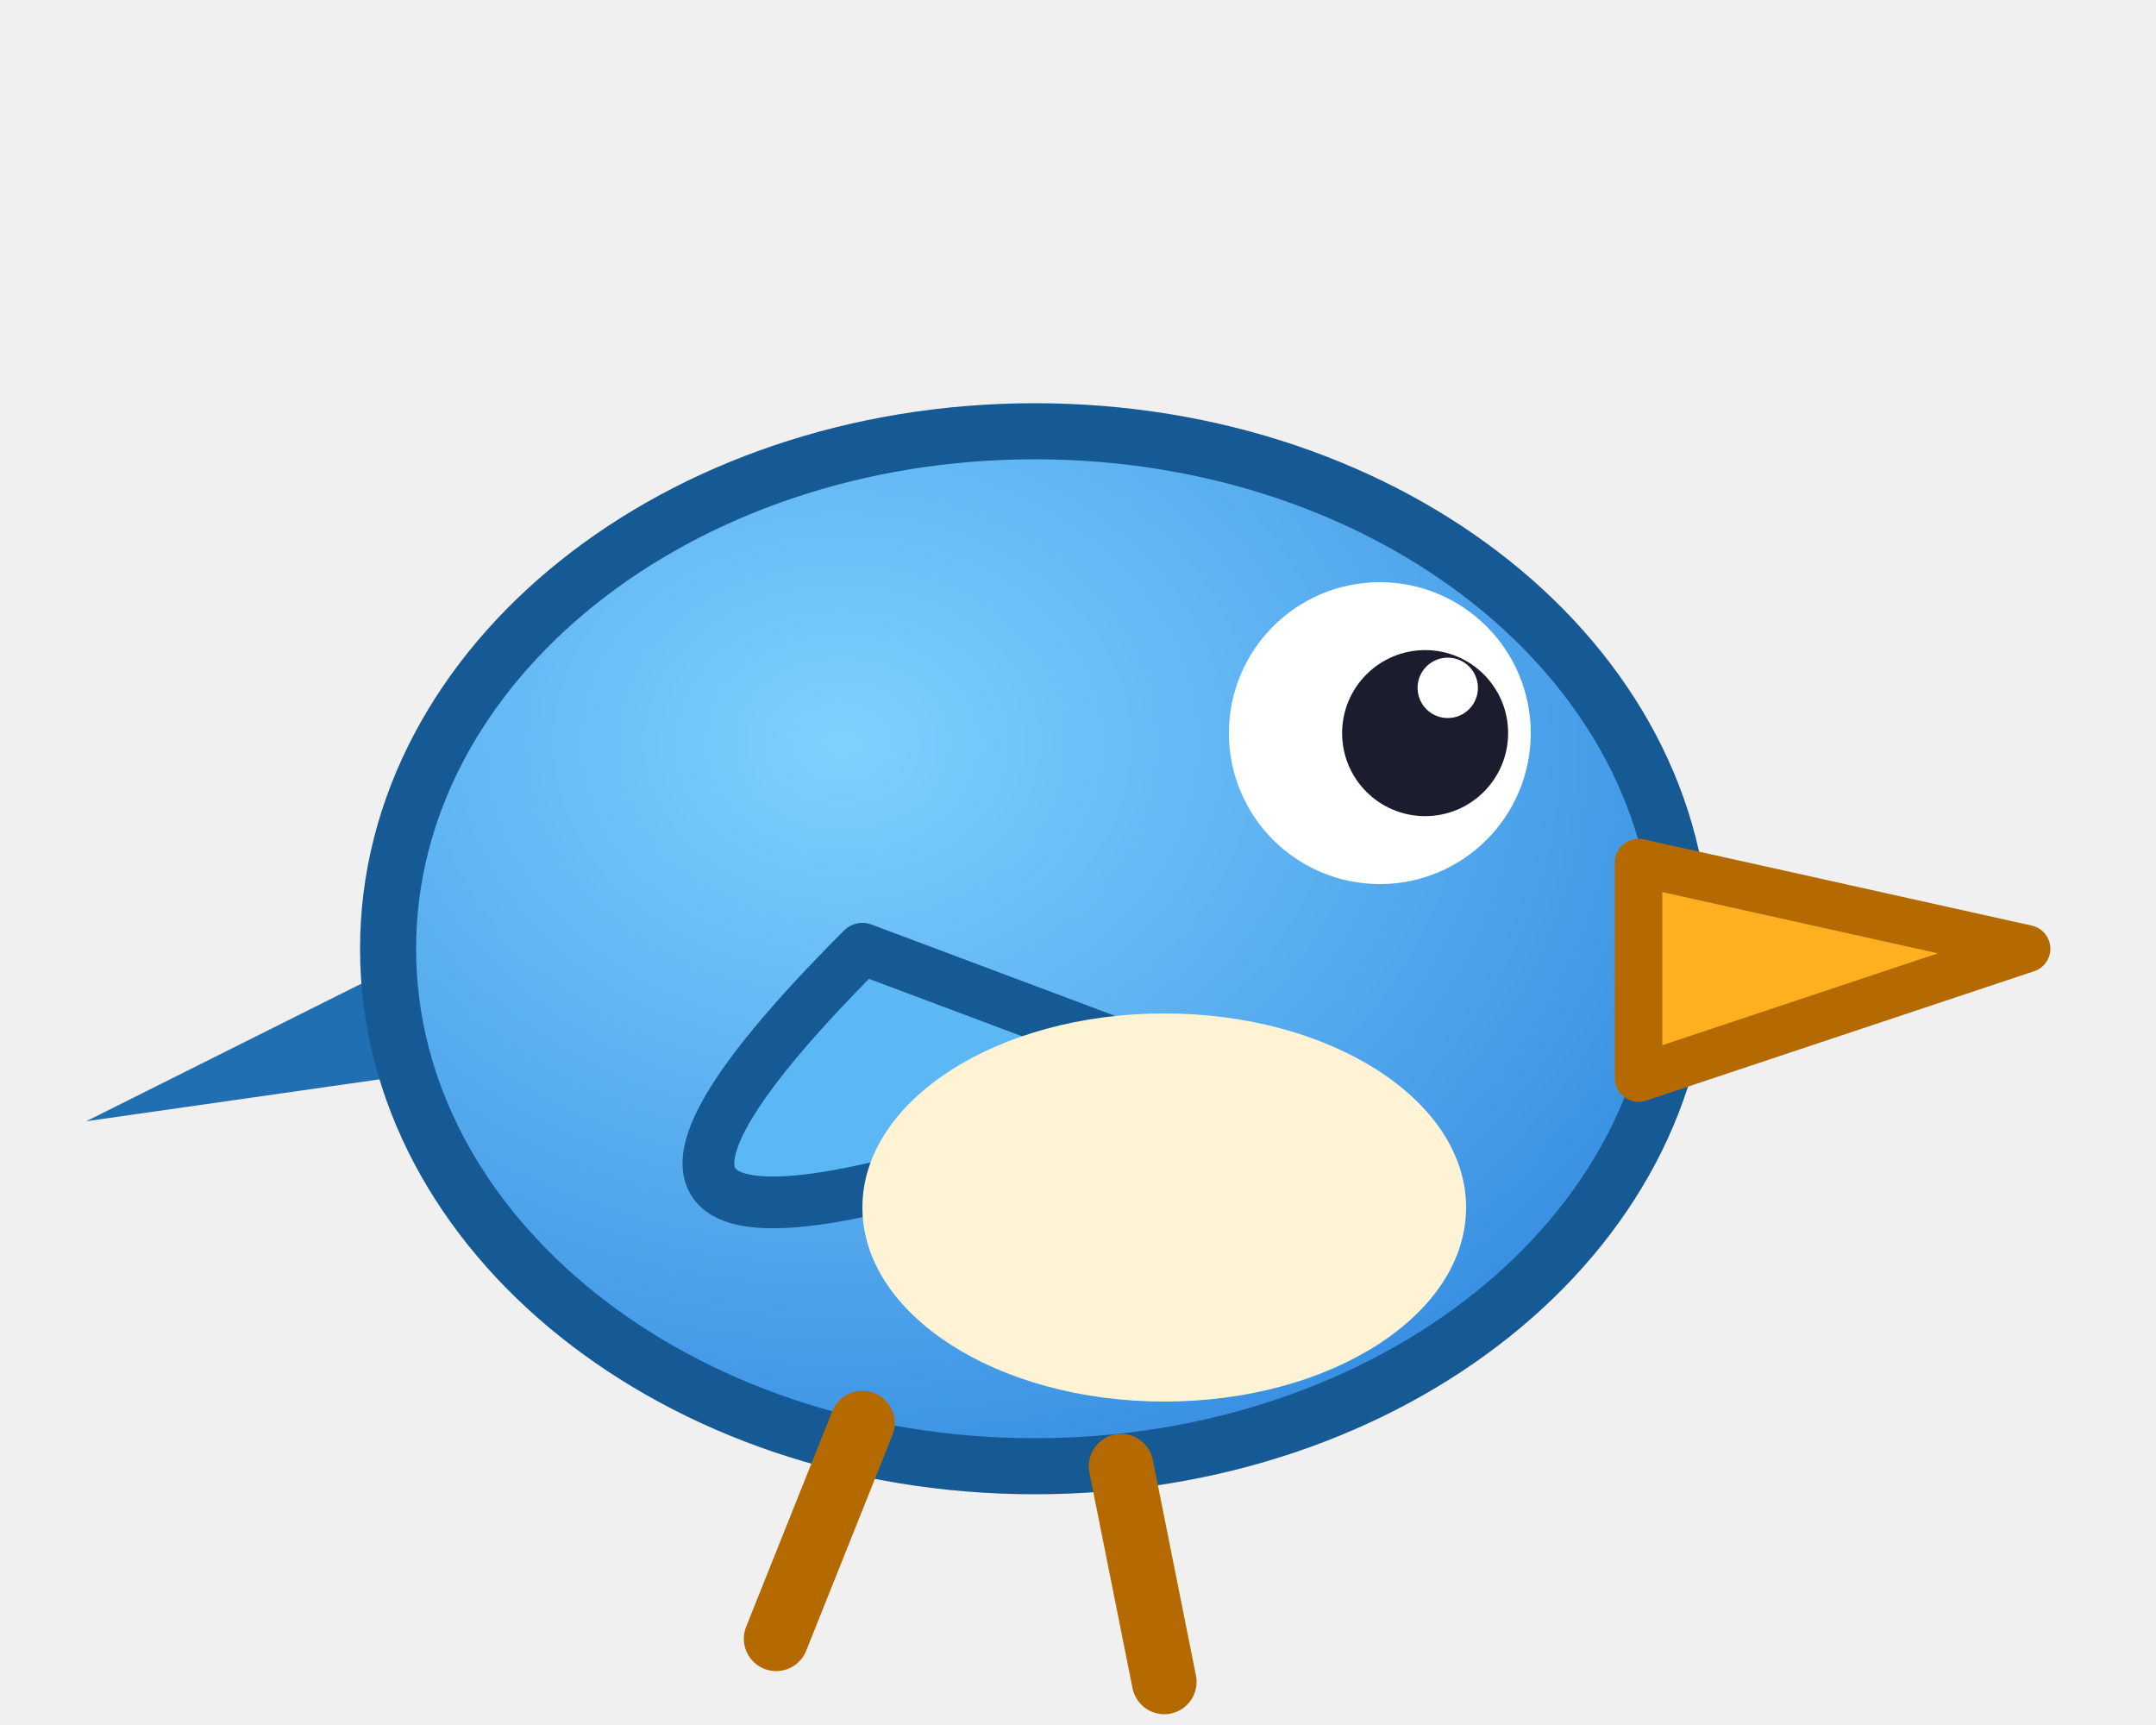
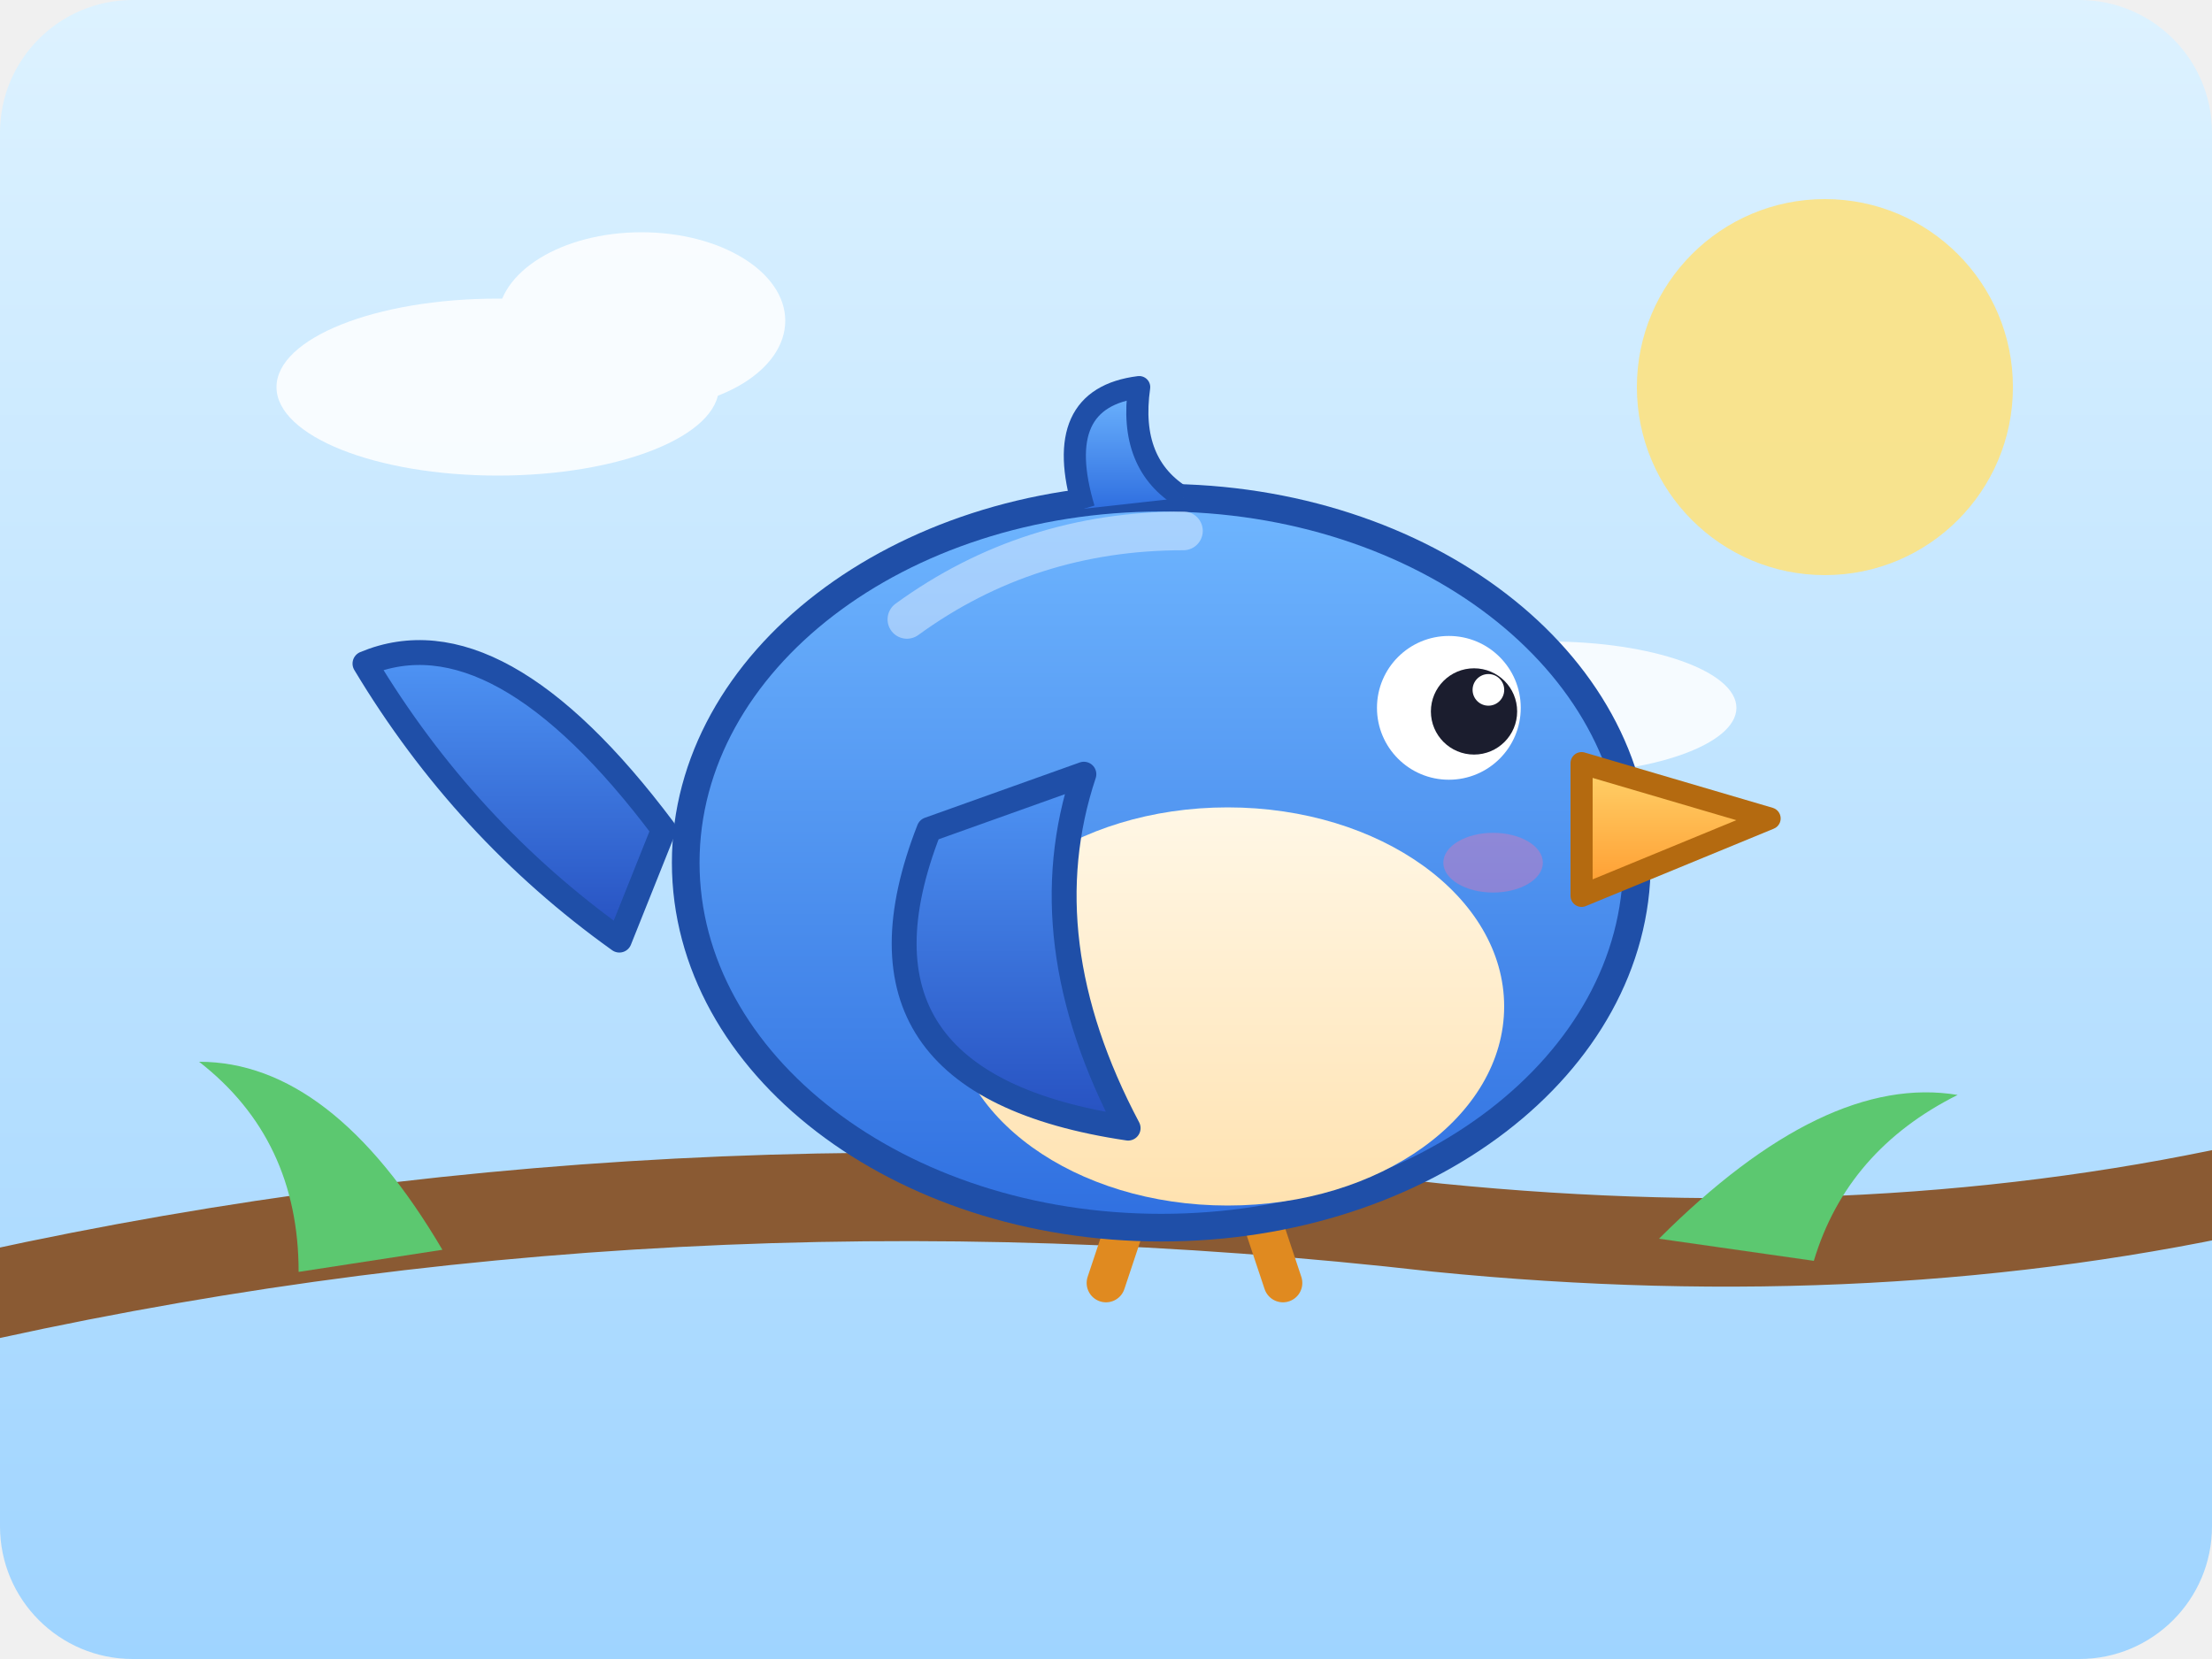
- <svg xmlns="http://www.w3.org/2000/svg" viewBox="0 0 100 80">
+ <svg xmlns="http://www.w3.org/2000/svg" width="400" height="300" viewBox="0 0 400 300">
  <defs>
-     <radialGradient id="sgOc" cx=".35" cy=".3" r=".85">
-       <stop offset="0" stop-color="#7FD1FF" />
-       <stop offset="1" stop-color="#2E86DE" />
-     </radialGradient>
+     <clipPath id="cc">
+       <rect width="400" height="300" rx="24" />
+     </clipPath>
+     <linearGradient id="bg" x1="0" y1="0" x2="0" y2="1">
+       <stop offset="0" stop-color="#DDF2FF" />
+       <stop offset="1" stop-color="#9FD4FF" />
+     </linearGradient>
+     <linearGradient id="body" x1="0" y1="0" x2="0" y2="1">
+       <stop offset="0" stop-color="#6FB6FF" />
+       <stop offset="1" stop-color="#2F6FE0" />
+     </linearGradient>
+     <linearGradient id="belly" x1="0" y1="0" x2="0" y2="1">
+       <stop offset="0" stop-color="#FFF7E6" />
+       <stop offset="1" stop-color="#FFE2B0" />
+     </linearGradient>
+     <linearGradient id="wing" x1="0" y1="0" x2="0" y2="1">
+       <stop offset="0" stop-color="#4F95F5" />
+       <stop offset="1" stop-color="#2650C0" />
+     </linearGradient>
+     <linearGradient id="beak" x1="0" y1="0" x2="0" y2="1">
+       <stop offset="0" stop-color="#FFD36B" />
+       <stop offset="1" stop-color="#FF9A2E" />
+     </linearGradient>
  </defs>
-   <path d="M20 44 L4 52 L18 50Z" fill="#1F6FB2" />
-   <ellipse cx="48" cy="44" rx="30" ry="24" fill="url(#sgOc)" stroke="#155A94" stroke-width="2.6" />
-   <path d="M40 44 Q20 64 56 50Z" fill="#5BB8F5" stroke="#155A94" stroke-width="2.4" stroke-linejoin="round" />
-   <ellipse cx="54" cy="56" rx="14" ry="9" fill="#FFF3D6" />
-   <circle cx="64" cy="34" r="7" fill="#fff" />
-   <circle cx="66.1" cy="34" r="3.85" fill="#1B1D2E" />
-   <circle cx="67.15" cy="31.9" r="1.4" fill="#fff" />
-   <path d="M76 40 L94 44 L76 50Z" fill="#FFB020" stroke="#B46A00" stroke-width="2.2" stroke-linejoin="round" />
-   <path d="M40 66l-4 10M52 68l2 10" stroke="#B46A00" stroke-width="3" stroke-linecap="round" />
+   <rect width="400" height="300" rx="24" fill="url(#bg)" />
+   <g clip-path="url(#cc)">
+     <circle cx="330" cy="70" r="34" fill="#FFE27A" opacity=".85" />
+     <g fill="#fff" opacity=".85">
+       <ellipse cx="90" cy="70" rx="40" ry="16" />
+       <ellipse cx="116" cy="58" rx="26" ry="16" />
+       <ellipse cx="280" cy="128" rx="34" ry="12" />
+     </g>
+     <path d="M-10 236 Q120 206 260 222 Q340 230 410 214" stroke="#8A5A33" stroke-width="16" fill="none" stroke-linecap="round" />
+     <path d="M300 224 q30 -30 54 -26 q-20 10 -26 30" fill="#5CC870" />
+     <path d="M80 226 q-20 -34 -44 -34 q18 14 18 38" fill="#5CC870" />
+   </g>
+   <path d="M206 214 l-6 18 M226 214 l6 18" stroke="#E08A20" stroke-width="7" stroke-linecap="round" />
+   <path d="M120 150 Q90 110 66 120 Q84 150 112 170Z" fill="url(#wing)" stroke="#1F4FA8" stroke-width="4.5" stroke-linejoin="round" />
+   <ellipse cx="210" cy="156" rx="86" ry="66" fill="url(#body)" stroke="#1F4FA8" stroke-width="5" />
+   <ellipse cx="222" cy="182" rx="50" ry="36" fill="url(#belly)" />
+   <path d="M168 150 Q150 196 204 204 Q186 170 196 140Z" fill="url(#wing)" stroke="#1F4FA8" stroke-width="4.5" stroke-linejoin="round" />
+   <path d="M286 138 l34 10 l-34 14Z" fill="url(#beak)" stroke="#B46A10" stroke-width="4" stroke-linejoin="round" />
+   <circle cx="262" cy="128" r="13" fill="#fff" />
+   <circle cx="266.55" cy="128.65" r="7.8" fill="#1B1D2E" />
+   <circle cx="269.15" cy="124.75" r="2.86" fill="#fff" />
+   <ellipse cx="270" cy="156" rx="9" ry="5.4" fill="#FF6FA8" opacity=".35" />
+   <path d="M196 92 Q190 72 206 70 Q204 84 214 90" fill="url(#body)" stroke="#1F4FA8" stroke-width="4" stroke-linejoin="round" />
+   <path d="M164 112 Q186 96 214 96" stroke="#fff" stroke-width="7" stroke-linecap="round" fill="none" opacity=".4" />
</svg>
